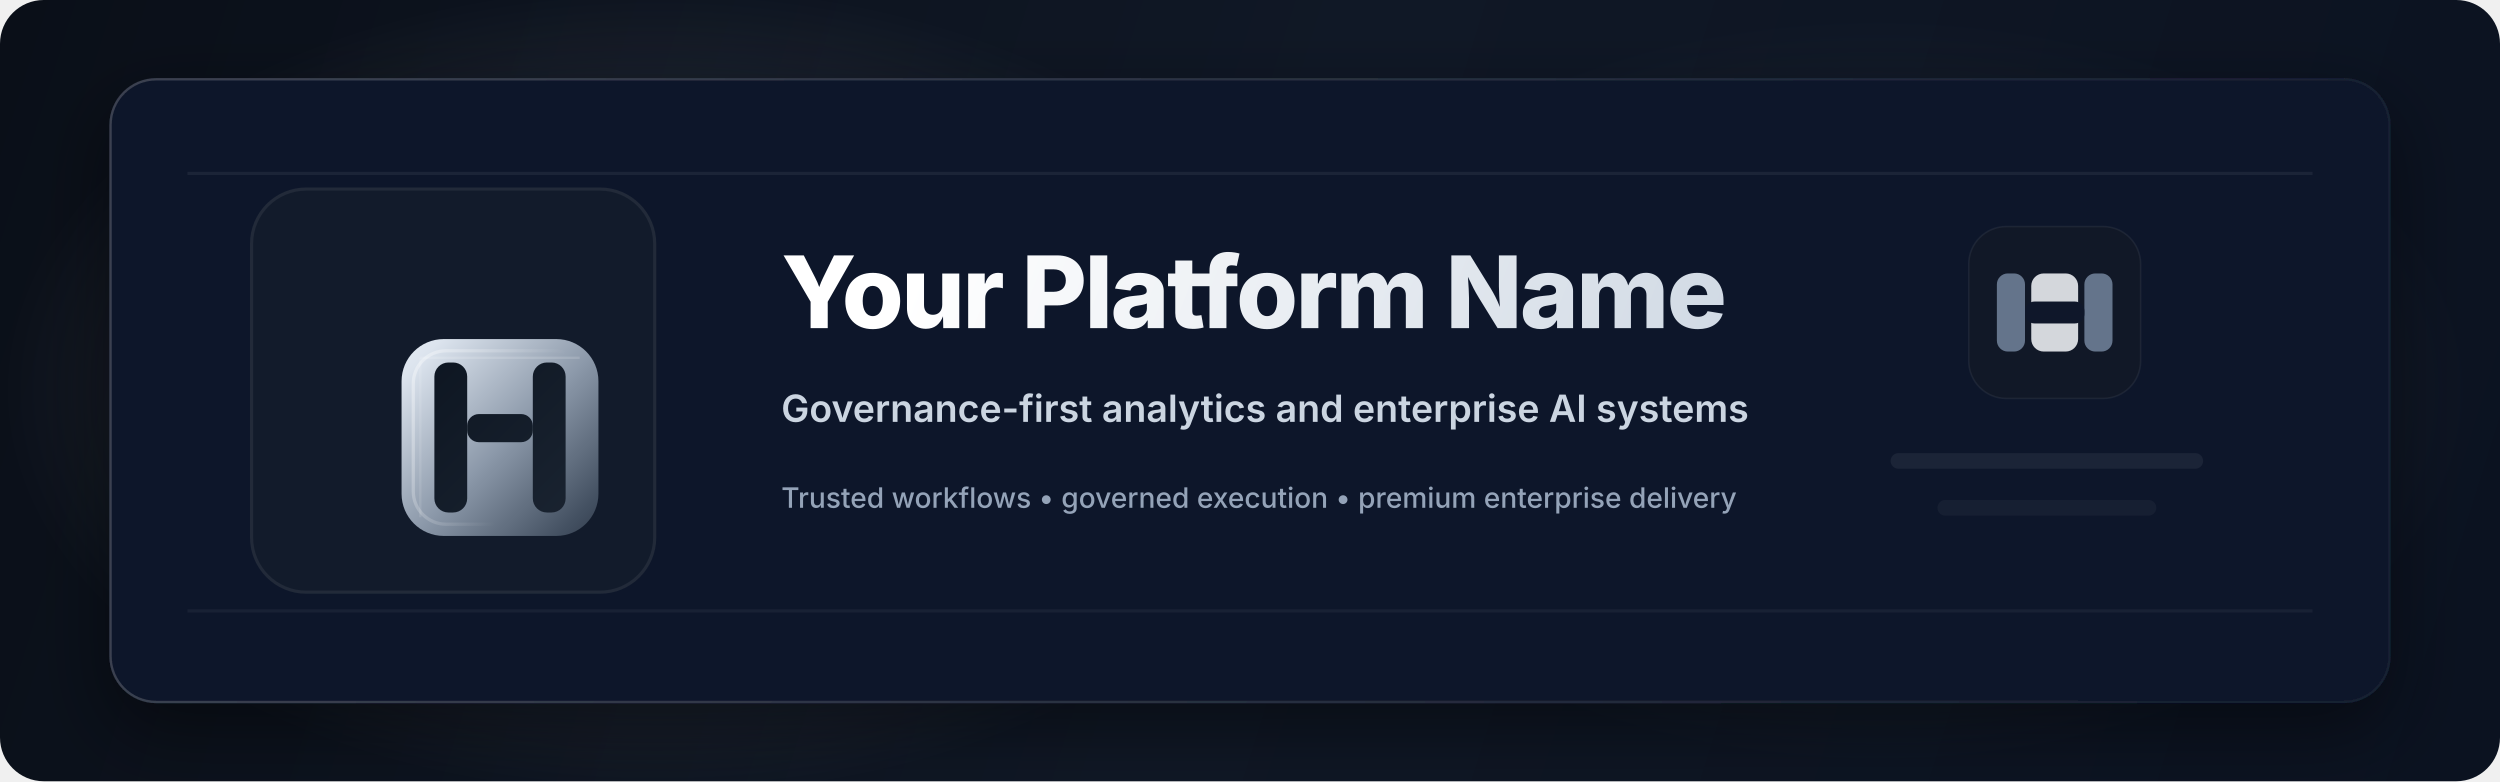
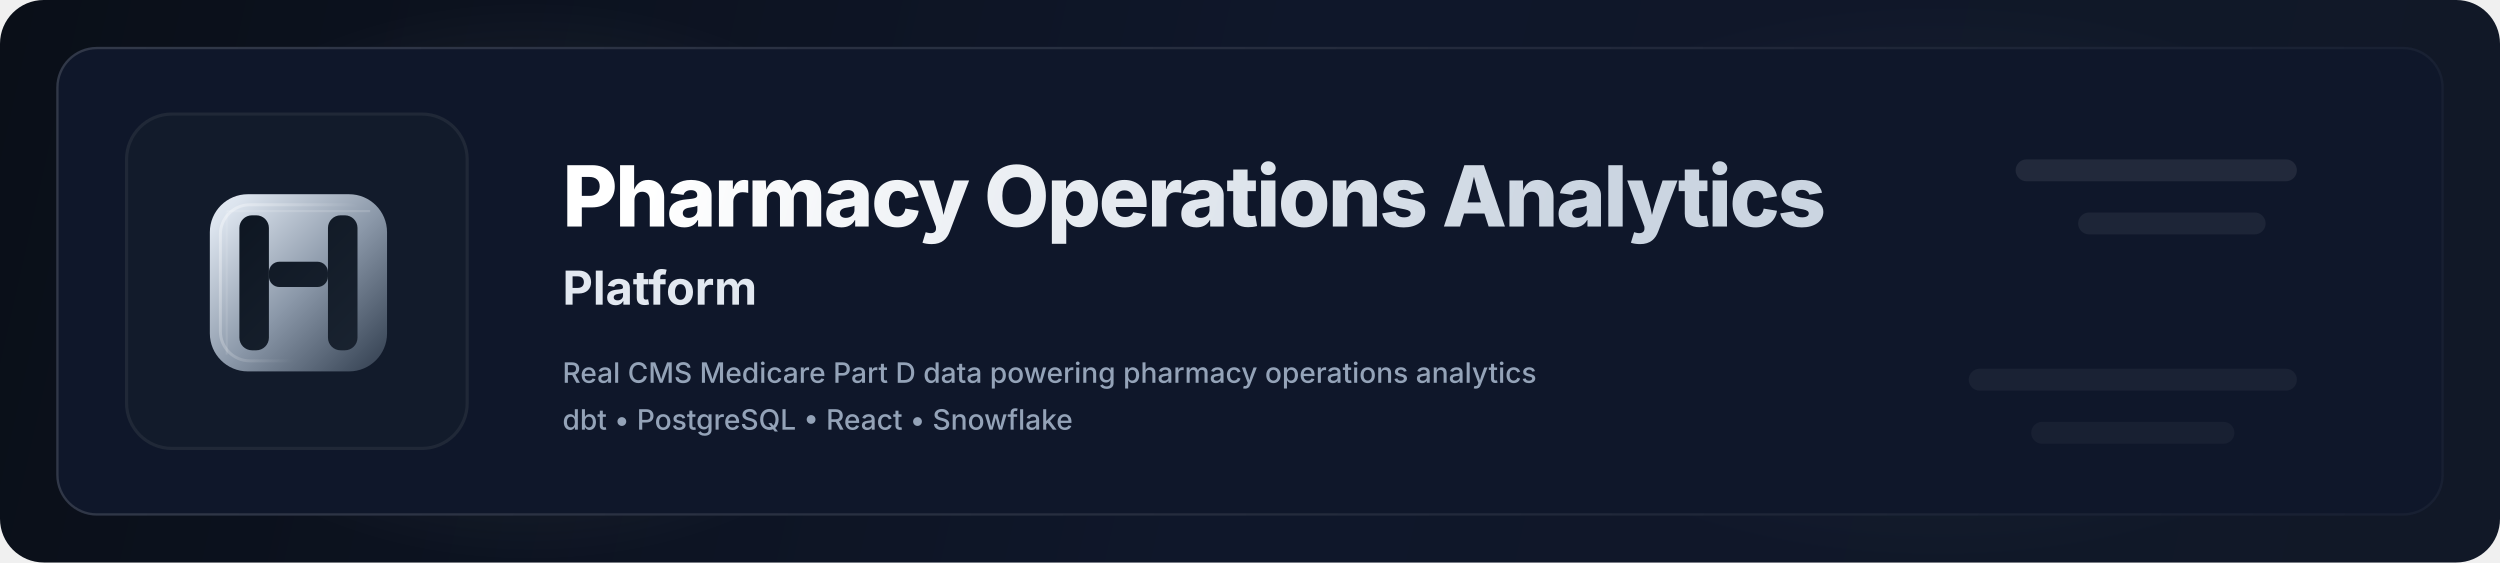
- <svg xmlns="http://www.w3.org/2000/svg" width="1600" height="500" viewBox="0 0 1600 500" fill="none">
+ <svg xmlns="http://www.w3.org/2000/svg" width="1600" height="360" viewBox="0 0 1600 360" fill="none">
  <defs>
-     <linearGradient id="bg" x1="0" y1="0" x2="1600" y2="500" gradientUnits="userSpaceOnUse">
+     <linearGradient id="bg" x1="0" y1="0" x2="1600" y2="360" gradientUnits="userSpaceOnUse">
      <stop stop-color="#0A0F18" />
-       <stop offset="0.5" stop-color="#101826" />
-       <stop offset="1" stop-color="#0B1220" />
+       <stop offset="0.5" stop-color="#0F172A" />
+       <stop offset="1" stop-color="#111827" />
    </linearGradient>
-     <radialGradient id="glowLeft" cx="0" cy="0" r="1" gradientUnits="userSpaceOnUse" gradientTransform="translate(420 250) rotate(90) scale(260 420)">
-       <stop stop-color="#E5EDF8" stop-opacity="0.22" />
-       <stop offset="1" stop-color="#E5EDF8" stop-opacity="0" />
+     <radialGradient id="glow1" cx="0" cy="0" r="1" gradientUnits="userSpaceOnUse" gradientTransform="translate(340 180) rotate(90) scale(180 260)">
+       <stop stop-color="#E2E8F0" stop-opacity="0.14" />
+       <stop offset="1" stop-color="#E2E8F0" stop-opacity="0" />
    </radialGradient>
-     <radialGradient id="glowRight" cx="0" cy="0" r="1" gradientUnits="userSpaceOnUse" gradientTransform="translate(1200 250) rotate(90) scale(240 380)">
-       <stop stop-color="#94A3B8" stop-opacity="0.16" />
+     <radialGradient id="glow2" cx="0" cy="0" r="1" gradientUnits="userSpaceOnUse" gradientTransform="translate(1240 180) rotate(90) scale(180 320)">
+       <stop stop-color="#94A3B8" stop-opacity="0.10" />
      <stop offset="1" stop-color="#94A3B8" stop-opacity="0" />
    </radialGradient>
-     <linearGradient id="panelStroke" x1="180" y1="60" x2="1420" y2="440" gradientUnits="userSpaceOnUse">
-       <stop stop-color="#FFFFFF" stop-opacity="0.18" />
+     <linearGradient id="panelStroke" x1="80" y1="40" x2="1520" y2="320" gradientUnits="userSpaceOnUse">
+       <stop stop-color="#FFFFFF" stop-opacity="0.14" />
      <stop offset="1" stop-color="#FFFFFF" stop-opacity="0.04" />
    </linearGradient>
    <linearGradient id="logoOuter" x1="0" y1="0" x2="120" y2="120" gradientUnits="userSpaceOnUse">
      <stop stop-color="#FDFEFF" />
      <stop offset="0.22" stop-color="#DCE4EE" />
      <stop offset="0.52" stop-color="#8B98A9" />
      <stop offset="0.78" stop-color="#435061" />
      <stop offset="1" stop-color="#111827" />
    </linearGradient>
    <linearGradient id="logoCut" x1="0" y1="0" x2="120" y2="120" gradientUnits="userSpaceOnUse">
      <stop stop-color="#08101B" />
      <stop offset="1" stop-color="#1F2937" />
    </linearGradient>
    <linearGradient id="logoEdge" x1="18" y1="18" x2="80" y2="44" gradientUnits="userSpaceOnUse">
      <stop stop-color="#FFFFFF" stop-opacity="0.42" />
      <stop offset="1" stop-color="#FFFFFF" stop-opacity="0" />
    </linearGradient>
-     <linearGradient id="textGlow" x1="600" y1="140" x2="1120" y2="340" gradientUnits="userSpaceOnUse">
+     <linearGradient id="textFill" x1="420" y1="100" x2="980" y2="260" gradientUnits="userSpaceOnUse">
      <stop stop-color="#FFFFFF" />
      <stop offset="1" stop-color="#CBD5E1" />
    </linearGradient>
-     <filter id="softShadow" x="0" y="0" width="1600" height="500" filterUnits="userSpaceOnUse" color-interpolation-filters="sRGB">
-       <feDropShadow dx="0" dy="18" stdDeviation="24" flood-color="#000000" flood-opacity="0.45" />
-     </filter>
  </defs>
-   <rect width="1600" height="500" rx="28" fill="url(#bg)" />
-   <rect width="1600" height="500" rx="28" fill="url(#glowLeft)" />
-   <rect width="1600" height="500" rx="28" fill="url(#glowRight)" />
-   <g filter="url(#softShadow)">
-     <rect x="70" y="50" width="1460" height="400" rx="30" fill="#0F172A" />
-     <rect x="70.75" y="50.75" width="1458.5" height="398.5" rx="29.25" stroke="url(#panelStroke)" stroke-width="1.5" />
-   </g>
-   <rect x="120" y="110" width="1360" height="2" fill="#FFFFFF" fill-opacity="0.06" />
-   <rect x="120" y="390" width="1360" height="2" fill="#FFFFFF" fill-opacity="0.05" />
-   <rect x="160" y="120" width="260" height="260" rx="36" fill="#121B2B" />
-   <rect x="161" y="121" width="258" height="258" rx="35" stroke="#FFFFFF" stroke-opacity="0.07" stroke-width="2" />
-   <g transform="translate(230 190) scale(1.5)">
+   <rect width="1600" height="360" rx="28" fill="url(#bg)" />
+   <rect width="1600" height="360" rx="28" fill="url(#glow1)" />
+   <rect width="1600" height="360" rx="28" fill="url(#glow2)" />
+   <rect x="36" y="30" width="1528" height="300" rx="26" fill="#0F172A" />
+   <rect x="36.75" y="30.75" width="1526.5" height="298.5" rx="25.25" stroke="url(#panelStroke)" stroke-width="1.5" />
+   <rect x="80" y="72" width="220" height="216" rx="30" fill="#121B2B" />
+   <rect x="81" y="73" width="218" height="214" rx="29" stroke="#FFFFFF" stroke-opacity="0.06" stroke-width="2" />
+   <g transform="translate(110 100) scale(1.35)">
    <rect x="18" y="18" width="84" height="84" rx="18" fill="url(#logoOuter)" />
    <rect x="23" y="23" width="74" height="74" rx="14" stroke="url(#logoEdge)" stroke-width="1.4" />
    <rect x="32" y="28" width="14" height="64" rx="6" fill="url(#logoCut)" />
    <rect x="74" y="28" width="14" height="64" rx="6" fill="url(#logoCut)" />
    <rect x="46" y="50" width="28" height="12" rx="5" fill="url(#logoCut)" />
    <path d="M26 26H94" stroke="#FFFFFF" stroke-opacity="0.14" stroke-width="1" />
    <path d="M26 26V94" stroke="#FFFFFF" stroke-opacity="0.10" stroke-width="1" />
  </g>
-   <text x="500" y="210" fill="url(#textGlow)" font-family="Inter, Segoe UI, Arial, sans-serif" font-size="64" font-weight="800" letter-spacing="-1.5">
-     Your Platform Name
+   <text x="360" y="145" fill="url(#textFill)" font-family="Inter, Segoe UI, Arial, sans-serif" font-size="54" font-weight="800" letter-spacing="-1.4">
+     Pharmacy Operations Analytics
  </text>
-   <text x="500" y="270" fill="#CBD5E1" font-family="Inter, Segoe UI, Arial, sans-serif" font-size="24" font-weight="600">
-     Governance-first analytics and enterprise AI systems
+   <text x="360" y="195" fill="#E2E8F0" font-family="Inter, Segoe UI, Arial, sans-serif" font-size="30" font-weight="700">
+     Platform
  </text>
-   <text x="500" y="325" fill="#94A3B8" font-family="Inter, Segoe UI, Arial, sans-serif" font-size="18" font-weight="500">
-     Trusted workflows • governed execution • premium enterprise delivery
+   <text x="360" y="245" fill="#94A3B8" font-family="Inter, Segoe UI, Arial, sans-serif" font-size="18" font-weight="500">
+     Real CMS Medicare Part D data powering pharmacy operations analytics
  </text>
-   <rect x="1260" y="145" width="110" height="110" rx="24" fill="#111827" stroke="#FFFFFF" stroke-opacity="0.06" />
-   <rect x="1300" y="175" width="30" height="50" rx="8" fill="#E5E7EB" fill-opacity="0.92" />
-   <rect x="1278" y="175" width="18" height="50" rx="7" fill="#64748B" />
-   <rect x="1334" y="175" width="18" height="50" rx="7" fill="#64748B" />
-   <rect x="1296" y="193" width="38" height="14" rx="6" fill="#0F172A" />
-   <rect x="1210" y="290" width="200" height="10" rx="5" fill="#FFFFFF" fill-opacity="0.06" />
-   <rect x="1240" y="320" width="140" height="10" rx="5" fill="#FFFFFF" fill-opacity="0.04" />
+   <text x="360" y="275" fill="#94A3B8" font-family="Inter, Segoe UI, Arial, sans-serif" font-size="18" font-weight="500">
+     dbt • PostgreSQL • React • Snowflake
+   </text>
+   <rect x="1290" y="102" width="180" height="14" rx="7" fill="#FFFFFF" fill-opacity="0.08" />
+   <rect x="1330" y="136" width="120" height="14" rx="7" fill="#FFFFFF" fill-opacity="0.06" />
+   <rect x="1260" y="236" width="210" height="14" rx="7" fill="#FFFFFF" fill-opacity="0.05" />
+   <rect x="1300" y="270" width="130" height="14" rx="7" fill="#FFFFFF" fill-opacity="0.04" />
</svg>
